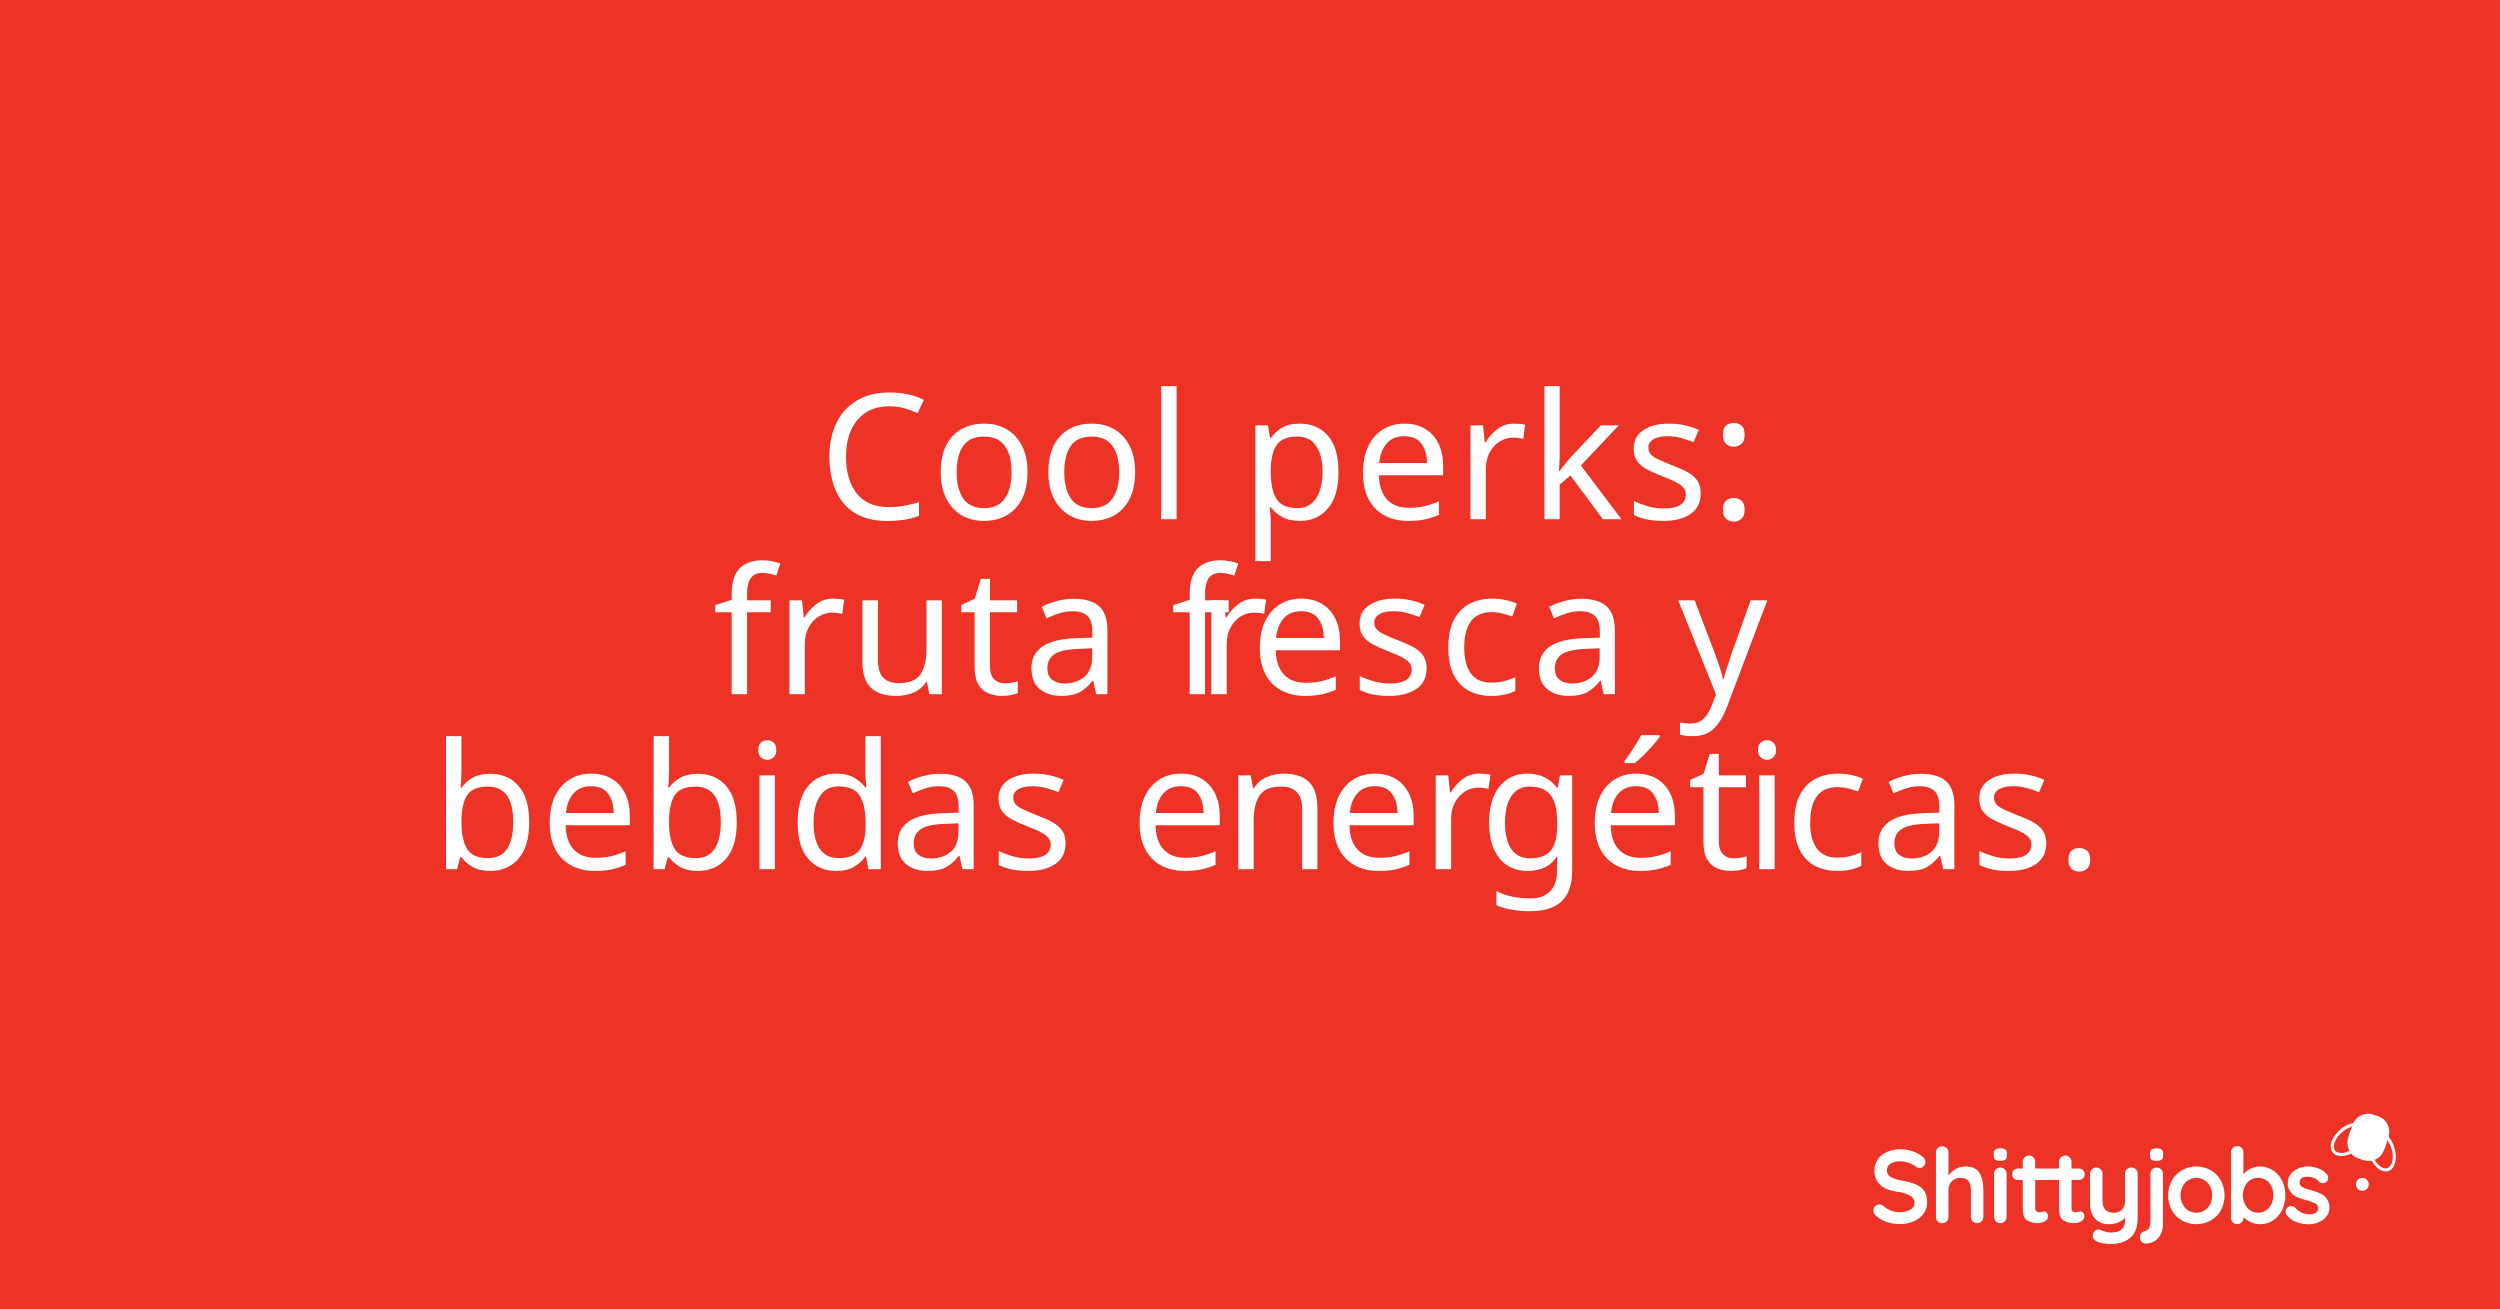
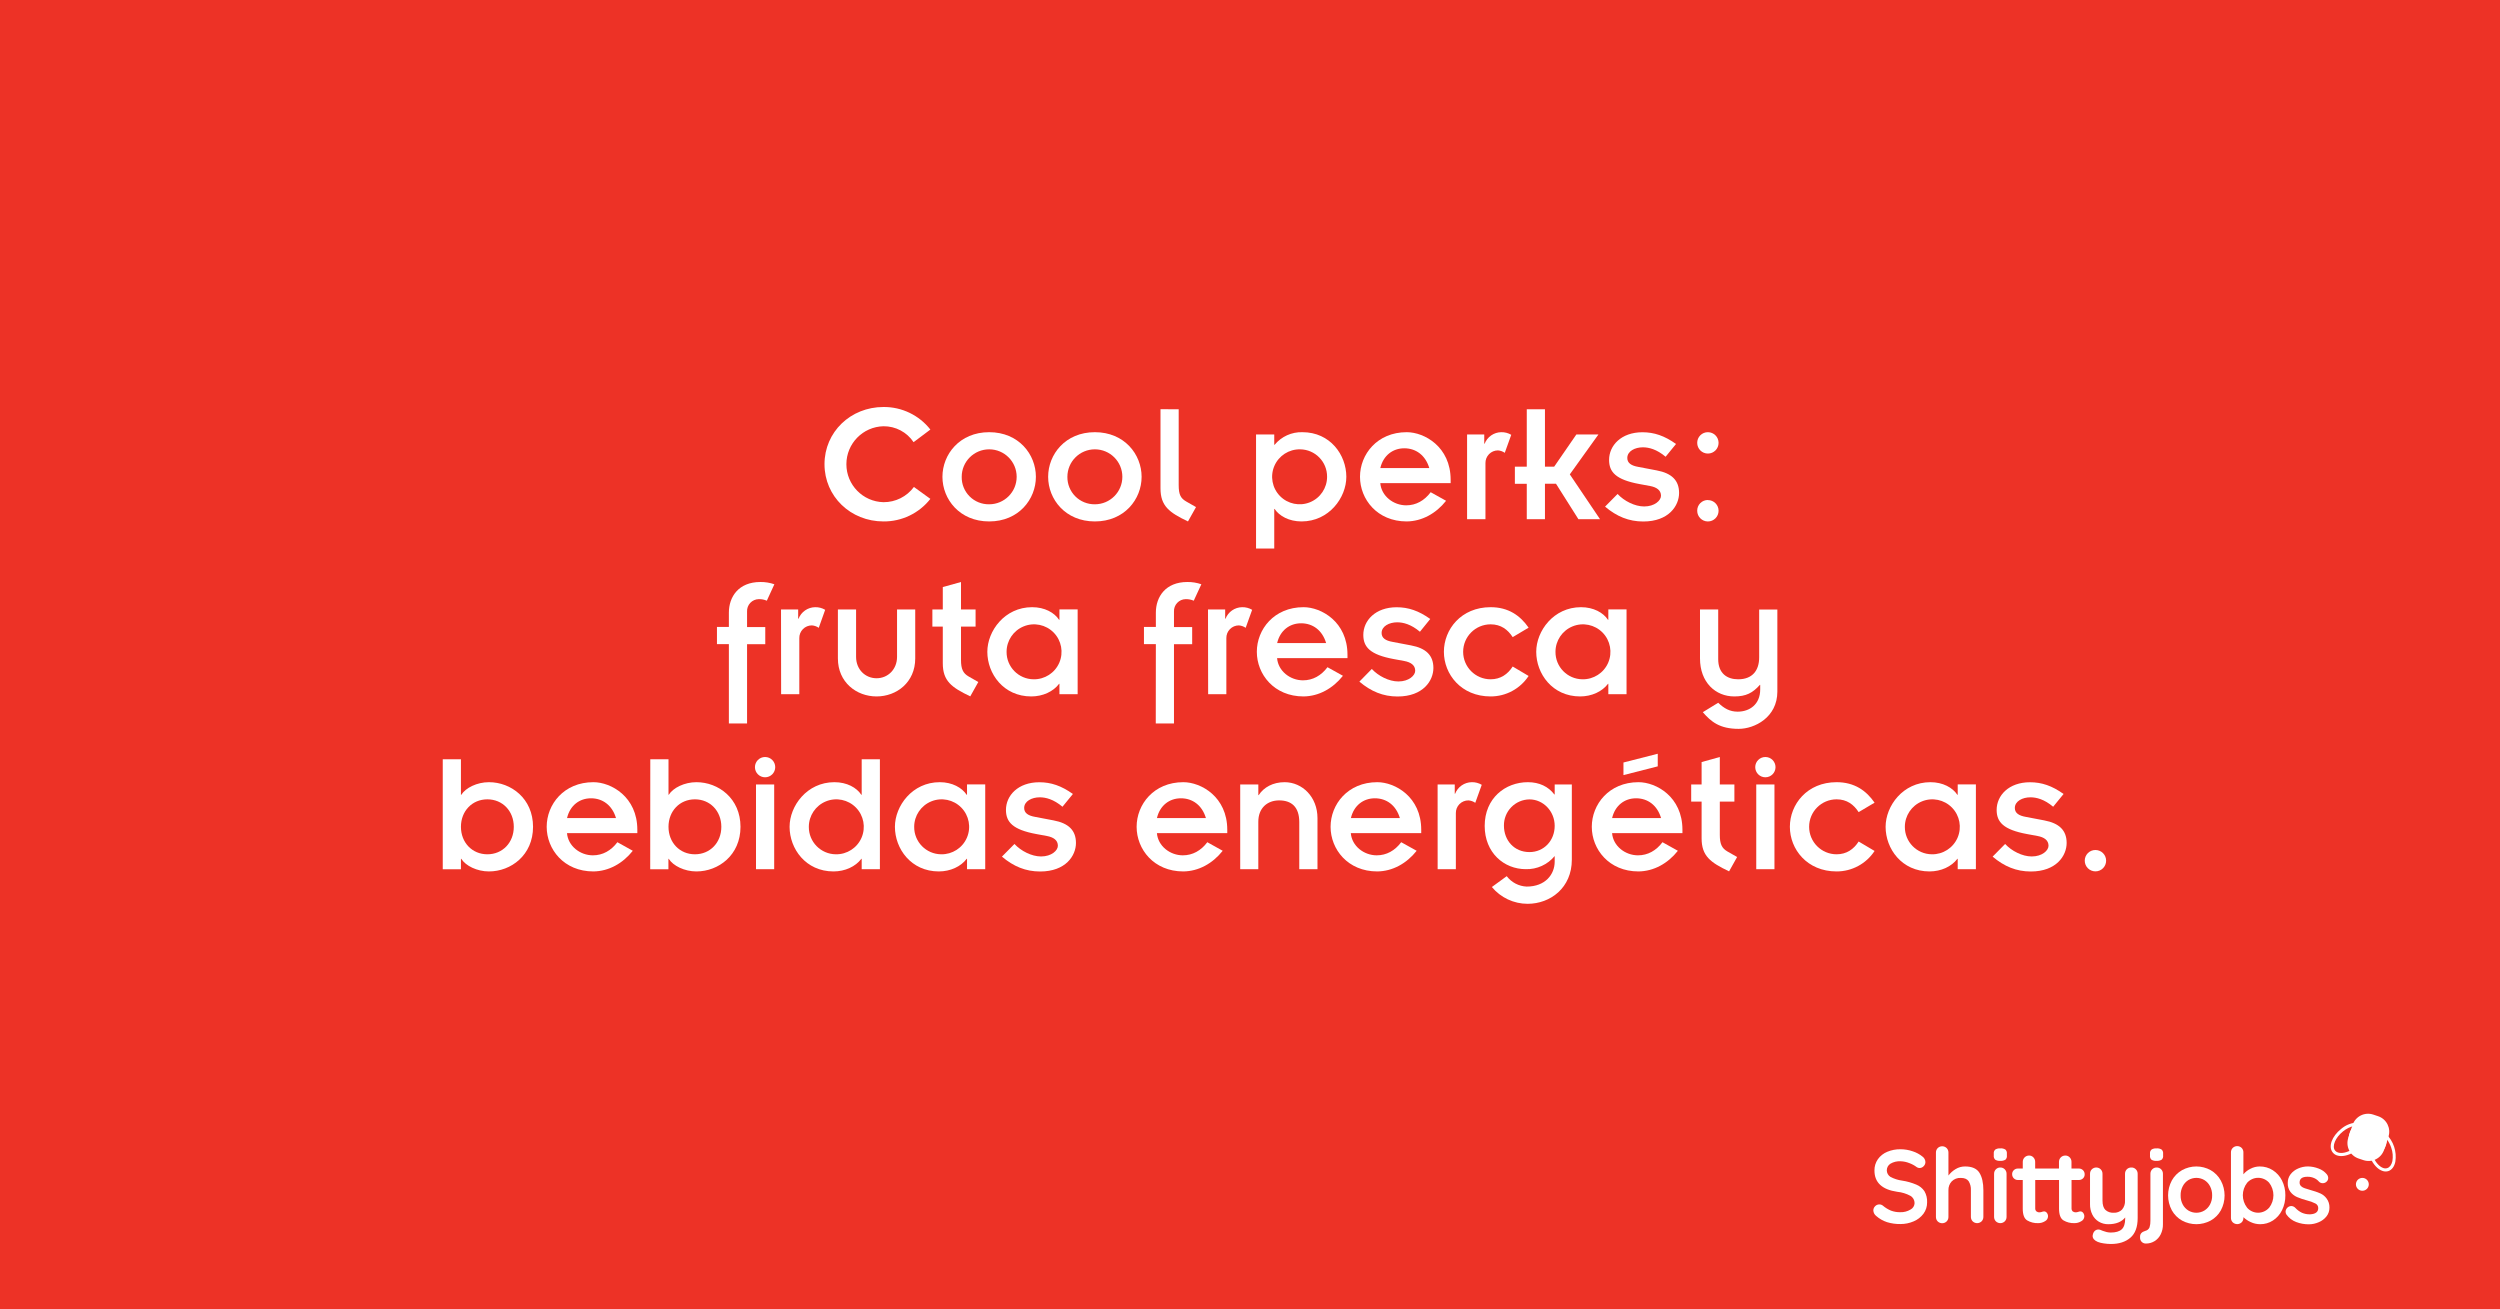
<svg xmlns="http://www.w3.org/2000/svg" id="Layer_1" data-name="Layer 1" viewBox="0 0 1200 628">
  <defs>
-     <style>.cls-1{fill:#ed3226;}.cls-2{font-size:84px;font-family:Insignia;letter-spacing:0.01em;}.cls-2,.cls-9{fill:#fff;}.cls-3{letter-spacing:-0.01em;}.cls-4{letter-spacing:-0.01em;}.cls-5{letter-spacing:-0.03em;}.cls-6{letter-spacing:-0.03em;}.cls-7{letter-spacing:0.03em;}.cls-8{letter-spacing:-0.01em;}</style>
+     <style>.cls-1{fill:#ed3226;}.cls-2{fill:#fff;}</style>
  </defs>
  <rect class="cls-1" x="-15.8" y="-12.83" width="1235.2" height="662.4" />
-   <text class="cls-2" transform="translate(392.99 249.2)">Cool p<tspan class="cls-3" x="256.62" y="0">e</tspan>
-     <tspan x="305.67" y="0">rks:</tspan>
-     <tspan x="-50.94" y="84">fruta f</tspan>
-     <tspan class="cls-4" x="181.31" y="84">r</tspan>
-     <tspan x="207.1" y="84">es</tspan>
-     <tspan class="cls-3" x="297.57" y="84">c</tspan>
-     <tspan x="341.83" y="84">a y </tspan>
-     <tspan x="-186.02" y="168">b</tspan>
-     <tspan class="cls-5" x="-133.77" y="168">e</tspan>
-     <tspan class="cls-3" x="-86.39" y="168">bid</tspan>
-     <tspan x="34.06" y="168">as </tspan>
-     <tspan class="cls-6" x="149.39" y="168">en</tspan>
-     <tspan class="cls-3" x="242.46" y="168">er</tspan>
-     <tspan x="317.14" y="168">g</tspan>
-     <tspan class="cls-3" x="367.87" y="168">é</tspan>
-     <tspan class="cls-7" x="416.93" y="168">t</tspan>
-     <tspan class="cls-8" x="444.31" y="168">i</tspan>
-     <tspan x="463.63" y="168">cas.</tspan>
-   </text>
-   <path class="cls-9" d="M919.84,568.62a28.44,28.44,0,0,0-6.86-1.93,16.75,16.75,0,0,1-5.57-1.79,3.73,3.73,0,0,1,0-6.32,8.61,8.61,0,0,1,4.87-1.17,12.06,12.06,0,0,1,4.17.87A13.69,13.69,0,0,1,920,560.2a2.19,2.19,0,0,0,1.35.45,2.69,2.69,0,0,0,2-.87,2.8,2.8,0,0,0,.85-2,3.35,3.35,0,0,0-1.44-2.65,14.5,14.5,0,0,0-4.62-2.49,18,18,0,0,0-5.92-1,16,16,0,0,0-6.34,1.22,10.35,10.35,0,0,0-4.49,3.55,9.17,9.17,0,0,0-1.65,5.46q0,8.6,10.93,10.19A16.82,16.82,0,0,1,917,574a4,4,0,0,1,2,3.52,3.6,3.6,0,0,1-2,3.09,8.94,8.94,0,0,1-4.82,1.25,12.17,12.17,0,0,1-4.49-.75,14.82,14.82,0,0,1-3.9-2.39,2.63,2.63,0,0,0-1.69-.6,2.75,2.75,0,0,0-2.05.87,2.8,2.8,0,0,0-.85,2,3.51,3.51,0,0,0,1.35,2.65,14.83,14.83,0,0,0,5.24,3,20.85,20.85,0,0,0,6.39.9,15.78,15.78,0,0,0,6.34-1.27,11.42,11.42,0,0,0,4.72-3.64,9,9,0,0,0,1.77-5.52,9.79,9.79,0,0,0-1.3-5.37A8.66,8.66,0,0,0,919.84,568.62Z" />
-   <path class="cls-9" d="M943.28,559.9a8.58,8.58,0,0,0-4.61,1.28,12,12,0,0,0-3.42,3.07v-11a3,3,0,0,0-.85-2.17,3.09,3.09,0,0,0-4.3,0,3,3,0,0,0-.85,2.17v30.86a3,3,0,0,0,.85,2.17,3.09,3.09,0,0,0,4.3,0,3,3,0,0,0,.85-2.17V571.29a5.9,5.9,0,0,1,1.57-4.22,5.68,5.68,0,0,1,4.37-1.67c1.79,0,3,.52,3.76,1.57a7.54,7.54,0,0,1,1.08,4.32v12.78a3,3,0,0,0,.85,2.17,3.08,3.08,0,0,0,4.29,0,3,3,0,0,0,.85-2.17V571.29q0-5.34-1.9-8.36T943.28,559.9Z" />
-   <path class="cls-9" d="M960.16,551.22a4.09,4.09,0,0,0-2.4.55,2.24,2.24,0,0,0-.75,1.94v.95a2.35,2.35,0,0,0,.7,2,3.94,3.94,0,0,0,2.4.55,4.35,4.35,0,0,0,2.47-.53,2.28,2.28,0,0,0,.72-2v-.95a2.31,2.31,0,0,0-.7-1.94A4,4,0,0,0,960.16,551.22Z" />
-   <path class="cls-9" d="M960.16,560.4a2.89,2.89,0,0,0-2.15.88,3,3,0,0,0-.85,2.17v20.62a3,3,0,0,0,.85,2.17,3.08,3.08,0,0,0,4.29,0,3,3,0,0,0,.85-2.17V563.45a3,3,0,0,0-.85-2.17A2.86,2.86,0,0,0,960.16,560.4Z" />
-   <path class="cls-9" d="M997.85,566.4a2.76,2.76,0,0,0,2-.78,2.55,2.55,0,0,0,.79-1.92,2.72,2.72,0,0,0-2.79-2.8h-3.54v-3.19a3,3,0,0,0-.85-2.17,2.8,2.8,0,0,0-2.1-.88,3,3,0,0,0-3.05,3.05v3.19H976.88v-3.19a3,3,0,0,0-.85-2.17,2.77,2.77,0,0,0-2.1-.88,3,3,0,0,0-3,3.05v3.19h-2.3a2.72,2.72,0,0,0-2,.78,2.52,2.52,0,0,0-.8,1.92,2.73,2.73,0,0,0,2.79,2.8h2.3v13.77q0,4.3,2.12,5.62a9.73,9.73,0,0,0,5.22,1.32,6.08,6.08,0,0,0,3.32-.92,2.67,2.67,0,0,0,1.47-2.27,2.63,2.63,0,0,0-.57-1.77,1.68,1.68,0,0,0-1.27-.68,3.1,3.1,0,0,0-1.15.25,4.08,4.08,0,0,1-1.1.2,2.25,2.25,0,0,1-1.5-.47,1.92,1.92,0,0,1-.55-1.53V566.4h11.43v13.77q0,4.3,2.13,5.62a9.67,9.67,0,0,0,5.21,1.32,6.06,6.06,0,0,0,3.32-.92,2.68,2.68,0,0,0,1.48-2.27,2.64,2.64,0,0,0-.58-1.77,1.67,1.67,0,0,0-1.27-.68,3.1,3.1,0,0,0-1.15.25,4,4,0,0,1-1.1.2,2.26,2.26,0,0,1-1.5-.47,2,2,0,0,1-.54-1.53V566.4Z" />
-   <path class="cls-9" d="M1023,560.4a2.9,2.9,0,0,0-2.15.88,3,3,0,0,0-.84,2.17v12.78a6.17,6.17,0,0,1-1.43,4.37,5.24,5.24,0,0,1-4,1.52,5.44,5.44,0,0,1-4-1.37c-.92-.92-1.38-2.42-1.38-4.52V563.45a3,3,0,0,0-.85-2.17,3.05,3.05,0,0,0-4.29,0,3,3,0,0,0-.85,2.17V578a10.84,10.84,0,0,0,1.1,5,8.23,8.23,0,0,0,3.1,3.4,8.56,8.56,0,0,0,4.59,1.22c3.66,0,6.35-1.08,8.09-3.24v.5q0,3.69-1.68,5.21t-5.21,1.53a9,9,0,0,1-2-.23,13.15,13.15,0,0,1-1.84-.57l-1.23-.5a2.94,2.94,0,0,0-.94-.15,2.5,2.5,0,0,0-1.58.57,3.13,3.13,0,0,0-1,1.68,2.53,2.53,0,0,0-.15.79c0,1.23.81,2.2,2.45,2.9a12.68,12.68,0,0,0,2.87.72,21.73,21.73,0,0,0,3.47.28q5.83,0,9.33-3t3.5-9.46V563.45a3,3,0,0,0-.85-2.17A2.89,2.89,0,0,0,1023,560.4Z" />
-   <path class="cls-9" d="M1035.19,560.4a2.86,2.86,0,0,0-2.14.88,3,3,0,0,0-.85,2.17v22.42a10.09,10.09,0,0,1-.43,3.27,2.85,2.85,0,0,1-2,1.67c-1.7.5-2.54,1.41-2.54,2.74v.55a2.72,2.72,0,0,0,2.79,2.8,7.79,7.79,0,0,0,4.17-1.15,8,8,0,0,0,2.94-3.24,10.56,10.56,0,0,0,1.08-4.9V563.45a3,3,0,0,0-.85-2.17A2.89,2.89,0,0,0,1035.19,560.4Z" />
-   <path class="cls-9" d="M1035.14,551.22a4.05,4.05,0,0,0-2.39.55,2.24,2.24,0,0,0-.75,1.94v.95a2.35,2.35,0,0,0,.7,2,3.91,3.91,0,0,0,2.39.55,4.33,4.33,0,0,0,2.47-.53,2.25,2.25,0,0,0,.73-2v-.95a2.34,2.34,0,0,0-.7-1.94A4.06,4.06,0,0,0,1035.14,551.22Z" />
-   <path class="cls-9" d="M1061.13,561.68a14.19,14.19,0,0,0-13.76,0,13,13,0,0,0-4.89,4.94,15.16,15.16,0,0,0,0,14.33,12.84,12.84,0,0,0,4.89,4.92,14.47,14.47,0,0,0,13.76,0A12.69,12.69,0,0,0,1066,581a15.16,15.16,0,0,0,0-14.33A12.81,12.81,0,0,0,1061.13,561.68Zm-.3,16.45a7.65,7.65,0,0,1-2.75,2.94,7.47,7.47,0,0,1-7.64,0,7.63,7.63,0,0,1-2.74-2.94,8.93,8.93,0,0,1-1-4.35,9,9,0,0,1,1-4.36,7.54,7.54,0,0,1,2.74-3,7.54,7.54,0,0,1,7.64,0,7.56,7.56,0,0,1,2.75,3,9.14,9.14,0,0,1,1,4.36A9,9,0,0,1,1060.83,578.13Z" />
-   <path class="cls-9" d="M1095.33,566.59a12.53,12.53,0,0,0-4.42-4.91,11.46,11.46,0,0,0-6.24-1.78,9.57,9.57,0,0,0-4.5,1.13,10.33,10.33,0,0,0-3.34,2.62V553.21A3,3,0,0,0,1076,551a3.08,3.08,0,0,0-4.29,0,3,3,0,0,0-.85,2.17v31.36a2.93,2.93,0,0,0,.85,2.19,3.11,3.11,0,0,0,4.29,0,3,3,0,0,0,.85-2.17v-.3a11.94,11.94,0,0,0,3.52,2.37,10.67,10.67,0,0,0,4.52,1,11.09,11.09,0,0,0,6.11-1.77,12.23,12.23,0,0,0,4.37-4.94,15.66,15.66,0,0,0,1.6-7.17A15.39,15.39,0,0,0,1095.33,566.59Zm-6.17,13.13a7,7,0,0,1-10.53,0,9.73,9.73,0,0,1,0-12,7.07,7.07,0,0,1,10.56,0,9.79,9.79,0,0,1,0,12Z" />
-   <path class="cls-9" d="M1116.77,575.28a7.65,7.65,0,0,0-3-2.44,31.55,31.55,0,0,0-4.49-1.55c-1.3-.37-2.31-.68-3-.93a4.67,4.67,0,0,1-1.77-1,2.34,2.34,0,0,1-.7-1.78q0-2.74,3.79-2.74a7.56,7.56,0,0,1,3.22.65,6.31,6.31,0,0,1,2.32,1.74,2.43,2.43,0,0,0,1.8.7,2.51,2.51,0,0,0,1.6-.55,2.32,2.32,0,0,0,1-1.89,2.79,2.79,0,0,0-.65-1.8,9,9,0,0,0-4-2.8,14.5,14.5,0,0,0-5.09-1,11.64,11.64,0,0,0-4.72,1,9,9,0,0,0-3.59,2.74,6.61,6.61,0,0,0-1.37,4.17,6.72,6.72,0,0,0,1.32,4.37,8.34,8.34,0,0,0,3.14,2.42,34.57,34.57,0,0,0,4.72,1.6,18.51,18.51,0,0,1,4.12,1.5,2.39,2.39,0,0,1,1.33,2.19q0,2.8-3.9,3a9.29,9.29,0,0,1-3.92-.75,10.45,10.45,0,0,1-3.12-2.3,2.81,2.81,0,0,0-2-.94,2.85,2.85,0,0,0-2.74,2.64,2.43,2.43,0,0,0,.45,1.5,10.17,10.17,0,0,0,4.64,3.54,16.74,16.74,0,0,0,6.14,1.1,11.89,11.89,0,0,0,4.67-1,9.16,9.16,0,0,0,3.72-2.77,6.67,6.67,0,0,0,1.45-4.27A7,7,0,0,0,1116.77,575.28Z" />
-   <circle class="cls-9" cx="1133.93" cy="568.48" r="3.09" />
-   <path class="cls-9" d="M1149.76,557.66a15.21,15.21,0,0,0-4.46-13.38,9.14,9.14,0,0,0-13.27-5.49,12.77,12.77,0,0,0-8.31,3.11c-4.48,3.57-6.26,8.53-4,11.3a4.34,4.34,0,0,0,2.06,1.41c2.23.75,5.27.11,8.12-1.62a9.16,9.16,0,0,0,3.76,2.41h0a10.07,10.07,0,0,0,1.87.48,10.22,10.22,0,0,0,2.28,0c1.35,3.06,3.53,5.42,5.78,6.17a4.42,4.42,0,0,0,2.87.06C1148.08,561.53,1149.27,560,1149.76,557.66Zm-27.55-4.47a2.81,2.81,0,0,1-1.37-.92c-1.63-2,.12-6.26,3.81-9.2a13.35,13.35,0,0,1,5.22-2.61,9,9,0,0,0-1,11.35C1126.5,553.23,1124,553.78,1122.21,553.19Zm23.73,7.48a3,3,0,0,1-1.92,0c-1.81-.61-3.58-2.53-4.77-5.08a8.76,8.76,0,0,0,3-1.55,9.11,9.11,0,0,0,3.4-6.14,8.37,8.37,0,0,0,.05-1,14,14,0,0,1,2.09,4,12.64,12.64,0,0,1,.55,6.46C1147.93,559.11,1147.09,560.29,1145.94,560.67Z" />
-   <rect class="cls-9" x="1127.79" y="534.77" width="18.11" height="22.23" rx="7.83" transform="translate(231 -331.52) rotate(18.44)" />
+   <path class="cls-2" d="M446.58,239.46a28.27,28.27,0,0,1-22.51,10.83c-15.79,0-28.31-12-28.31-27.47s12.52-27.46,28.31-27.46a28.27,28.27,0,0,1,22.51,10.83l-8.06,6.05a17.17,17.17,0,0,0-14.45-7.64,18.23,18.23,0,0,0,0,36.45,18,18,0,0,0,14.61-7.31Z" />
+   <path class="cls-2" d="M474.8,207.45c14.2,0,22.43,10.67,22.43,21.42S489,250.29,474.8,250.29s-22.43-10.67-22.43-21.42S460.61,207.45,474.8,207.45Zm0,34.61a13.19,13.19,0,1,0-13.18-13.19A12.95,12.95,0,0,0,474.8,242.06Z" />
+   <path class="cls-2" d="M525.54,207.45c14.19,0,22.43,10.67,22.43,21.42s-8.24,21.42-22.43,21.42-22.43-10.67-22.43-21.42S511.34,207.45,525.54,207.45Zm0,34.61a13.19,13.19,0,1,0-13.19-13.19A13,13,0,0,0,525.54,242.06Z" />
+   <path class="cls-2" d="M565.77,196.45v36.37c0,4.7,1,6.38,3.62,7.9l4.7,2.68-3.86,6.89c-9-4.28-13.19-7.39-13.19-15.87v-38Z" />
+   <path class="cls-2" d="M611.64,213.5h.17a16.67,16.67,0,0,1,13.35-6.05c13.36,0,21.08,10.92,21.08,21.42,0,10-8.31,21.42-21.5,21.42-6,0-10.67-2.6-12.93-6h-.17v19H602.9V208.54h8.74Zm12.43,2.18A13.19,13.19,0,1,0,637,228.87,13.07,13.07,0,0,0,624.07,215.68Z" />
+   <path class="cls-2" d="M694.12,240.38c-4.87,6.13-11.59,9.83-18.89,9.91-14.2,0-22.43-10.67-22.43-21.42s8.23-21.42,22.43-21.42c8.48,0,21.08,7,21.08,22.85v1.6H662.54c.51,6.21,6.3,10.66,12.43,10.66,4.71,0,8.74-2.26,11.76-6.3Zm-8.06-15.71c-1.85-6.21-6.47-9.49-12-9.49s-10.08,3.44-11.51,9.49Z" />
+   <path class="cls-2" d="M704.2,208.54h8.24V213h.17a8.69,8.69,0,0,1,8-5.55,9,9,0,0,1,4.79,1.26l-3.11,8.65a6.48,6.48,0,0,0-3.27-1.17,6,6,0,0,0-6,6.13V249.2H704.2Z" />
+   <path class="cls-2" d="M732.85,232.23h-5.71V224h5.71V196.45h8.73V224H746l10.66-15.46h10.59L753.51,227.7,768,249.2H757.63l-10.75-17h-5.3v17h-8.73Z" />
+   <path class="cls-2" d="M776.44,237.1c3.11,3.36,8.24,6,12.77,6,5,0,8.07-2.86,8.07-5.13,0-2.68-2.1-4.11-5.3-4.7l-5-.92c-11.43-2.1-14.62-5.8-14.62-11.6,0-6.88,5.8-13.27,16-13.27,5.63,0,10.59,1.68,16.13,5.63l-5,6.13c-4.28-3.61-8.06-4.53-10.92-4.53-3.78,0-7.47,1.84-7.47,5.12,0,2.44,1.93,3.7,5.29,4.28l8.82,1.68c7.22,1.35,10.75,4.79,10.75,10.84s-4.87,13.69-17.22,13.69c-6.89,0-12.77-2.43-18.31-7.14Z" />
+   <path class="cls-2" d="M819.79,207.45a5.13,5.13,0,1,1-5.13,5.13A5.09,5.09,0,0,1,819.79,207.45Zm0,32.59a5.13,5.13,0,1,1-5.13,5.13A5.09,5.09,0,0,1,819.79,240Z" />
+   <path class="cls-2" d="M349.86,309.18h-5.72v-8.24h5.72v-6.88c0-7.56,4.62-14.7,15.12-14.7a19.69,19.69,0,0,1,6.72,1.09l-3.62,7.89a9.07,9.07,0,0,0-3.86-.75,5.7,5.7,0,0,0-5.63,6v7.39h8.74v8.24h-8.74v38.05h-8.73Z" />
+   <path class="cls-2" d="M374.89,292.54h8.23V297h.17a8.7,8.7,0,0,1,8-5.55,9,9,0,0,1,4.79,1.26L393,301.36a6.51,6.51,0,0,0-3.28-1.17,6,6,0,0,0-6.05,6.13V333.2h-8.73Z" />
+   <path class="cls-2" d="M402.19,292.54h8.73v22.77c0,6,4.37,10.25,9.83,10.25s9.83-4.29,9.83-10.25V292.54h8.73v23.52c0,11.43-8.9,18.23-18.56,18.23s-18.56-6.8-18.56-18.23Z" />
+   <path class="cls-2" d="M447.54,292.54h5V281.79l8.74-2.43v13.18h7v8.24h-7v16c0,4.37,1,6.38,3.61,7.9l4.7,2.68-3.86,6.89c-9-4.28-13.19-7.39-13.19-15.87V300.78h-5Z" />
+   <path class="cls-2" d="M508.53,328.24h-.17c-2.77,3.7-7.81,6.05-13.36,6.05-13.35,0-21.08-10.92-21.08-21.42,0-10,8.32-21.42,21.5-21.42,6.05,0,10.67,2.61,12.94,6.05h.17v-5h8.74V333.2h-8.74Zm-12.43-2.18a13.19,13.19,0,1,0-12.94-13.19A13.07,13.07,0,0,0,496.1,326.06Z" />
+   <path class="cls-2" d="M554.81,309.18H549.1v-8.24h5.71v-6.88c0-7.56,4.62-14.7,15.12-14.7a19.69,19.69,0,0,1,6.72,1.09L573,288.34a9.13,9.13,0,0,0-3.86-.75,5.7,5.7,0,0,0-5.63,6v7.39h8.73v8.24h-8.73v38.05h-8.74Z" />
+   <path class="cls-2" d="M579.84,292.54h8.24V297h.16a8.7,8.7,0,0,1,8-5.55,9,9,0,0,1,4.79,1.26l-3.11,8.65a6.48,6.48,0,0,0-3.27-1.17,6,6,0,0,0-6,6.13V333.2h-8.74Z" />
+   <path class="cls-2" d="M644.61,324.38c-4.88,6.13-11.6,9.83-18.9,9.91-14.2,0-22.43-10.67-22.43-21.42s8.23-21.42,22.43-21.42c8.48,0,21.08,7,21.08,22.85v1.6H613c.51,6.21,6.3,10.66,12.43,10.66,4.71,0,8.74-2.26,11.76-6.3Zm-8.07-15.71c-1.85-6.21-6.46-9.49-12-9.49s-10.08,3.44-11.51,9.49Z" />
+   <path class="cls-2" d="M658.47,321.1c3.1,3.36,8.23,6,12.76,6,5,0,8.07-2.86,8.07-5.13,0-2.68-2.1-4.11-5.29-4.7l-5-.92c-11.42-2.1-14.62-5.8-14.62-11.6,0-6.88,5.8-13.27,16-13.27,5.63,0,10.59,1.68,16.13,5.63l-4.95,6.13c-4.29-3.61-8.07-4.53-10.92-4.53-3.78,0-7.48,1.84-7.48,5.12,0,2.44,1.93,3.7,5.29,4.28l8.82,1.68c7.23,1.35,10.75,4.79,10.75,10.84s-4.87,13.69-17.22,13.69c-6.88,0-12.76-2.43-18.31-7.14Z" />
+   <path class="cls-2" d="M726.09,305.82c-2.36-3.62-5.63-6.14-10.59-6.14a13.19,13.19,0,0,0,0,26.38c4.79,0,8.23-2.44,10.59-6.13l7.64,4.53a21.75,21.75,0,0,1-18.23,9.83c-14.19,0-22.43-10.67-22.43-21.42s8.24-21.42,22.43-21.42c8.65,0,14.28,4.12,18.23,9.83Z" />
+   <path class="cls-2" d="M772,328.24h-.17c-2.77,3.7-7.81,6.05-13.36,6.05-13.35,0-21.08-10.92-21.08-21.42,0-10,8.32-21.42,21.5-21.42,6,0,10.67,2.61,12.94,6.05H772v-5h8.74V333.2H772Zm-12.43-2.18a13.19,13.19,0,1,0-12.94-13.19A13.07,13.07,0,0,0,759.52,326.06Z" />
+   <path class="cls-2" d="M816,292.54h8.74V316.4c0,6.8,4.2,9.66,9.58,9.66,6.8,0,10.08-4.2,10.08-10.5v-23h8.73v39.4c0,12.43-11,17.89-18.56,17.89-9.16,0-13.27-3.44-17.22-8l7.39-4.53c2.77,2.68,5.54,4.28,9.32,4.28,5.8,0,10.84-3.53,10.84-10.67v-2.18h-.17c-3.44,3.86-6.63,5.54-12.26,5.54-9.07,0-16.47-6.8-16.47-18.23Z" />
+   <path class="cls-2" d="M212.52,364.45h8.73V381.5h.17c2.1-3.36,7.56-6.05,13.27-6.05,10.59,0,21.17,7.81,21.17,21.42s-10.58,21.42-21.17,21.42c-5.71,0-11.17-2.69-13.27-6.05h-.17v5h-8.73Zm21.42,19.23c-7.31,0-12.69,5.63-12.69,13.19s5.38,13.19,12.69,13.19,12.68-5.63,12.68-13.19S241.24,383.68,233.94,383.68Z" />
+   <path class="cls-2" d="M303.74,408.38c-4.87,6.13-11.59,9.83-18.9,9.91-14.2,0-22.43-10.67-22.43-21.42s8.23-21.42,22.43-21.42c8.48,0,21.08,7,21.08,22.85v1.6H272.16c.5,6.21,6.3,10.66,12.43,10.66,4.7,0,8.73-2.26,11.76-6.3Zm-8.06-15.71c-1.85-6.21-6.47-9.49-12-9.49s-10.08,3.44-11.5,9.49Z" />
+   <path class="cls-2" d="M312.14,364.45h8.74V381.5H321c2.1-3.36,7.56-6.05,13.28-6.05,10.58,0,21.16,7.81,21.16,21.42s-10.58,21.42-21.16,21.42c-5.72,0-11.18-2.69-13.28-6.05h-.16v5h-8.74Zm21.42,19.23c-7.31,0-12.68,5.63-12.68,13.19s5.37,13.19,12.68,13.19,12.68-5.63,12.68-13.19S340.87,383.68,333.56,383.68Z" />
+   <path class="cls-2" d="M367.24,363.36a4.87,4.87,0,1,1-4.87,4.87A4.88,4.88,0,0,1,367.24,363.36Zm-4.36,13.18h8.73V417.2h-8.73Z" />
+   <path class="cls-2" d="M413.61,412.24h-.17c-2.77,3.7-7.81,6.05-13.35,6.05-13.36,0-21.09-10.92-21.09-21.42,0-10,8.32-21.42,21.51-21.42,6.05,0,10.66,2.61,12.93,6.05h.17V364.45h8.74V417.2h-8.74Zm-12.43-2.18a13.19,13.19,0,1,0-12.94-13.19A13.07,13.07,0,0,0,401.18,410.06Z" />
+   <path class="cls-2" d="M464.18,412.24H464c-2.77,3.7-7.81,6.05-13.35,6.05-13.36,0-21.09-10.92-21.09-21.42,0-10,8.32-21.42,21.51-21.42,6,0,10.66,2.61,12.93,6.05h.17v-5h8.74V417.2h-8.74Zm-12.43-2.18a13.19,13.19,0,1,0-12.94-13.19A13.07,13.07,0,0,0,451.75,410.06Z" />
+   <path class="cls-2" d="M486.94,405.1c3.11,3.36,8.24,6,12.77,6,5,0,8.07-2.86,8.07-5.13,0-2.68-2.1-4.11-5.3-4.7l-5-.92c-11.43-2.1-14.62-5.8-14.62-11.6,0-6.88,5.8-13.27,16-13.27,5.63,0,10.59,1.68,16.13,5.63l-5,6.13c-4.28-3.61-8.06-4.53-10.92-4.53-3.78,0-7.47,1.84-7.47,5.12,0,2.44,1.93,3.7,5.29,4.28l8.82,1.68c7.22,1.35,10.75,4.79,10.75,10.84s-4.87,13.69-17.22,13.69c-6.89,0-12.77-2.43-18.31-7.14Z" />
+   <path class="cls-2" d="M586.9,408.38c-4.87,6.13-11.59,9.83-18.9,9.91-14.19,0-22.42-10.67-22.42-21.42s8.23-21.42,22.42-21.42c8.49,0,21.09,7,21.09,22.85v1.6H555.32c.5,6.21,6.3,10.66,12.43,10.66,4.7,0,8.74-2.26,11.76-6.3Zm-8.06-15.71c-1.85-6.21-6.47-9.49-12-9.49s-10.08,3.44-11.51,9.49Z" />
+   <path class="cls-2" d="M595.3,376.54H604v5.13h.17c2.43-3.78,6.88-6.22,12.43-6.22,8.57,0,15.79,7.14,15.79,17.22V417.2h-8.74V394.6c0-7.39-3.86-10.41-9.66-10.41-5.62,0-10,3.61-10,10.25V417.2H595.3Z" />
+   <path class="cls-2" d="M680,408.38c-4.87,6.13-11.59,9.83-18.9,9.91-14.19,0-22.42-10.67-22.42-21.42s8.23-21.42,22.42-21.42c8.49,0,21.09,7,21.09,22.85v1.6H648.39c.5,6.21,6.3,10.66,12.43,10.66,4.71,0,8.74-2.26,11.76-6.3Zm-8.06-15.71c-1.85-6.21-6.47-9.49-12-9.49s-10.08,3.44-11.51,9.49Z" />
+   <path class="cls-2" d="M690.05,376.54h8.23V381h.17a8.7,8.7,0,0,1,8-5.55,9,9,0,0,1,4.79,1.26l-3.11,8.65a6.48,6.48,0,0,0-3.27-1.17,6,6,0,0,0-6.05,6.13V417.2h-8.74Z" />
+   <path class="cls-2" d="M754.48,412.66c0,13.44-10.25,21.17-21.25,21.17a22.34,22.34,0,0,1-17.14-8.06l7.14-5.21a12.69,12.69,0,0,0,9.58,5c8.9,0,13.44-5.8,13.44-12V410.9a17.36,17.36,0,0,1-13.86,6.3c-10.5,0-19.74-7.9-19.74-20.75,0-13.35,9.91-21,20.74-21,5.46,0,9.83,2.1,12.69,5.88h.17v-4.79h8.23ZM734.15,409c7.06,0,12.1-5.63,12.1-12.6s-5.46-12.69-12.1-12.69a12.41,12.41,0,0,0-12.26,12.6C721.89,403.34,726.76,409,734.15,409Z" />
+   <path class="cls-2" d="M805.38,408.38c-4.87,6.13-11.59,9.83-18.9,9.91-14.19,0-22.42-10.67-22.42-21.42s8.23-21.42,22.42-21.42c8.49,0,21.09,7,21.09,22.85v1.6H773.8c.5,6.21,6.3,10.66,12.43,10.66,4.71,0,8.74-2.26,11.76-6.3Zm-8.06-15.71c-1.85-6.21-6.47-9.49-12-9.49s-10.08,3.44-11.51,9.49ZM779.26,366l16.46-4.2v6.05l-16.46,4.2Z" />
+   <path class="cls-2" d="M811.77,376.54h5V365.79l8.74-2.43v13.18h7v8.24h-7v16c0,4.37,1,6.38,3.61,7.9l4.7,2.68-3.86,6.89c-9-4.28-13.19-7.39-13.19-15.87V384.78h-5Z" />
+   <path class="cls-2" d="M847.38,363.36a4.87,4.87,0,1,1-4.87,4.87A4.87,4.87,0,0,1,847.38,363.36ZM843,376.54h8.74V417.2H843Z" />
+   <path class="cls-2" d="M892.15,389.82c-2.35-3.62-5.62-6.14-10.58-6.14a13.19,13.19,0,0,0,0,26.38c4.79,0,8.23-2.44,10.58-6.13l7.65,4.53a21.76,21.76,0,0,1-18.23,9.83c-14.2,0-22.43-10.67-22.43-21.42s8.23-21.42,22.43-21.42c8.65,0,14.28,4.12,18.23,9.83Z" />
+   <path class="cls-2" d="M939.7,412.24h-.17c-2.77,3.7-7.81,6.05-13.36,6.05-13.35,0-21.08-10.92-21.08-21.42,0-10,8.31-21.42,21.5-21.42,6,0,10.67,2.61,12.94,6.05h.17v-5h8.73V417.2H939.7Zm-12.44-2.18a13.19,13.19,0,1,0-12.93-13.19A13.07,13.07,0,0,0,927.26,410.06Z" />
+   <path class="cls-2" d="M962.46,405.1c3.11,3.36,8.23,6,12.77,6,5,0,8.06-2.86,8.06-5.13,0-2.68-2.1-4.11-5.29-4.7l-5-.92c-11.42-2.1-14.61-5.8-14.61-11.6,0-6.88,5.79-13.27,16-13.27,5.63,0,10.58,1.68,16.13,5.63l-5,6.13c-4.28-3.61-8.06-4.53-10.92-4.53-3.78,0-7.48,1.84-7.48,5.12,0,2.44,1.94,3.7,5.3,4.28l8.82,1.68c7.22,1.35,10.75,4.79,10.75,10.84s-4.87,13.69-17.22,13.69c-6.89,0-12.77-2.43-18.31-7.14Z" />
+   <path class="cls-2" d="M1005.8,408a5.13,5.13,0,1,1-5.12,5.13A5.1,5.1,0,0,1,1005.8,408Z" />
+   <path class="cls-2" d="M919.84,568.62a28.44,28.44,0,0,0-6.86-1.93,16.75,16.75,0,0,1-5.57-1.79,3.73,3.73,0,0,1,0-6.32,8.61,8.61,0,0,1,4.87-1.17,12.06,12.06,0,0,1,4.17.87A13.69,13.69,0,0,1,920,560.2a2.19,2.19,0,0,0,1.35.45,2.69,2.69,0,0,0,2-.87,2.8,2.8,0,0,0,.85-2,3.35,3.35,0,0,0-1.44-2.65,14.5,14.5,0,0,0-4.62-2.49,18,18,0,0,0-5.92-1,16,16,0,0,0-6.34,1.22,10.35,10.35,0,0,0-4.49,3.55,9.17,9.17,0,0,0-1.65,5.46q0,8.6,10.93,10.19A16.82,16.82,0,0,1,917,574a4,4,0,0,1,2,3.52,3.6,3.6,0,0,1-2,3.09,8.94,8.94,0,0,1-4.82,1.25,12.17,12.17,0,0,1-4.49-.75,14.82,14.82,0,0,1-3.9-2.39,2.63,2.63,0,0,0-1.69-.6,2.75,2.75,0,0,0-2.05.87,2.8,2.8,0,0,0-.85,2,3.51,3.51,0,0,0,1.35,2.65,14.83,14.83,0,0,0,5.24,3,20.85,20.85,0,0,0,6.39.9,15.78,15.78,0,0,0,6.34-1.27,11.42,11.42,0,0,0,4.72-3.64,9,9,0,0,0,1.77-5.52,9.79,9.79,0,0,0-1.3-5.37A8.66,8.66,0,0,0,919.84,568.62Z" />
+   <path class="cls-2" d="M943.28,559.9a8.58,8.58,0,0,0-4.61,1.28,12,12,0,0,0-3.42,3.07v-11a3,3,0,0,0-.85-2.17,3.09,3.09,0,0,0-4.3,0,3,3,0,0,0-.85,2.17v30.86a3,3,0,0,0,.85,2.17,3.09,3.09,0,0,0,4.3,0,3,3,0,0,0,.85-2.17V571.29a5.9,5.9,0,0,1,1.57-4.22,5.68,5.68,0,0,1,4.37-1.67c1.79,0,3,.52,3.76,1.57a7.54,7.54,0,0,1,1.08,4.32v12.78a3,3,0,0,0,.85,2.17,3.08,3.08,0,0,0,4.29,0,3,3,0,0,0,.85-2.17V571.29q0-5.34-1.9-8.36T943.28,559.9Z" />
+   <path class="cls-2" d="M960.16,551.22a4.09,4.09,0,0,0-2.4.55,2.24,2.24,0,0,0-.75,1.94v.95a2.35,2.35,0,0,0,.7,2,3.94,3.94,0,0,0,2.4.55,4.35,4.35,0,0,0,2.47-.53,2.28,2.28,0,0,0,.72-2v-.95a2.31,2.31,0,0,0-.7-1.94A4,4,0,0,0,960.16,551.22Z" />
+   <path class="cls-2" d="M960.16,560.4a2.89,2.89,0,0,0-2.15.88,3,3,0,0,0-.85,2.17v20.62a3,3,0,0,0,.85,2.17,3.08,3.08,0,0,0,4.29,0,3,3,0,0,0,.85-2.17V563.45a3,3,0,0,0-.85-2.17A2.86,2.86,0,0,0,960.16,560.4Z" />
+   <path class="cls-2" d="M997.85,566.4a2.76,2.76,0,0,0,2-.78,2.55,2.55,0,0,0,.79-1.92,2.72,2.72,0,0,0-2.79-2.8h-3.54v-3.19a3,3,0,0,0-.85-2.17,2.8,2.8,0,0,0-2.1-.88,3,3,0,0,0-3.05,3.05v3.19H976.88v-3.19a3,3,0,0,0-.85-2.17,2.77,2.77,0,0,0-2.1-.88,3,3,0,0,0-3,3.05v3.19h-2.3a2.72,2.72,0,0,0-2,.78,2.52,2.52,0,0,0-.8,1.92,2.73,2.73,0,0,0,2.79,2.8h2.3v13.77q0,4.3,2.12,5.62a9.73,9.73,0,0,0,5.22,1.32,6.08,6.08,0,0,0,3.32-.92,2.67,2.67,0,0,0,1.47-2.27,2.63,2.63,0,0,0-.57-1.77,1.68,1.68,0,0,0-1.27-.68,3.1,3.1,0,0,0-1.15.25,4.08,4.08,0,0,1-1.1.2,2.25,2.25,0,0,1-1.5-.47,1.92,1.92,0,0,1-.55-1.53V566.4h11.43v13.77q0,4.3,2.13,5.62a9.67,9.67,0,0,0,5.21,1.32,6.06,6.06,0,0,0,3.32-.92,2.68,2.68,0,0,0,1.48-2.27,2.64,2.64,0,0,0-.58-1.77,1.67,1.67,0,0,0-1.27-.68,3.1,3.1,0,0,0-1.15.25,4,4,0,0,1-1.1.2,2.26,2.26,0,0,1-1.5-.47,2,2,0,0,1-.54-1.53V566.4Z" />
+   <path class="cls-2" d="M1023,560.4a2.9,2.9,0,0,0-2.15.88,3,3,0,0,0-.84,2.17v12.78a6.17,6.17,0,0,1-1.43,4.37,5.24,5.24,0,0,1-4,1.52,5.44,5.44,0,0,1-4-1.37c-.92-.92-1.38-2.42-1.38-4.52V563.45a3,3,0,0,0-.85-2.17,3.05,3.05,0,0,0-4.29,0,3,3,0,0,0-.85,2.17V578a10.84,10.84,0,0,0,1.1,5,8.23,8.23,0,0,0,3.1,3.4,8.56,8.56,0,0,0,4.59,1.22c3.66,0,6.35-1.08,8.09-3.24v.5q0,3.69-1.68,5.21t-5.21,1.53a9,9,0,0,1-2-.23,13.15,13.15,0,0,1-1.84-.57l-1.23-.5a2.94,2.94,0,0,0-.94-.15,2.5,2.5,0,0,0-1.58.57,3.13,3.13,0,0,0-1,1.68,2.53,2.53,0,0,0-.15.79c0,1.23.81,2.2,2.45,2.9a12.68,12.68,0,0,0,2.87.72,21.73,21.73,0,0,0,3.47.28q5.83,0,9.33-3t3.5-9.46V563.45a3,3,0,0,0-.85-2.17A2.89,2.89,0,0,0,1023,560.4Z" />
+   <path class="cls-2" d="M1035.19,560.4a2.86,2.86,0,0,0-2.14.88,3,3,0,0,0-.85,2.17v22.42a10.09,10.09,0,0,1-.43,3.27,2.85,2.85,0,0,1-2,1.67c-1.7.5-2.54,1.41-2.54,2.74v.55a2.72,2.72,0,0,0,2.79,2.8,7.79,7.79,0,0,0,4.17-1.15,8,8,0,0,0,2.94-3.24,10.56,10.56,0,0,0,1.08-4.9V563.45a3,3,0,0,0-.85-2.17A2.89,2.89,0,0,0,1035.19,560.4Z" />
+   <path class="cls-2" d="M1035.14,551.22a4.05,4.05,0,0,0-2.39.55,2.24,2.24,0,0,0-.75,1.94v.95a2.35,2.35,0,0,0,.7,2,3.91,3.91,0,0,0,2.39.55,4.33,4.33,0,0,0,2.47-.53,2.25,2.25,0,0,0,.73-2v-.95a2.34,2.34,0,0,0-.7-1.94A4.06,4.06,0,0,0,1035.14,551.22Z" />
+   <path class="cls-2" d="M1061.13,561.68a14.19,14.19,0,0,0-13.76,0,13,13,0,0,0-4.89,4.94,15.16,15.16,0,0,0,0,14.33,12.84,12.84,0,0,0,4.89,4.92,14.47,14.47,0,0,0,13.76,0A12.69,12.69,0,0,0,1066,581a15.16,15.16,0,0,0,0-14.33A12.81,12.81,0,0,0,1061.13,561.68Zm-.3,16.45a7.65,7.65,0,0,1-2.75,2.94,7.47,7.47,0,0,1-7.64,0,7.63,7.63,0,0,1-2.74-2.94,8.93,8.93,0,0,1-1-4.35,9,9,0,0,1,1-4.36,7.54,7.54,0,0,1,2.74-3,7.54,7.54,0,0,1,7.64,0,7.56,7.56,0,0,1,2.75,3,9.14,9.14,0,0,1,1,4.36A9,9,0,0,1,1060.83,578.13Z" />
+   <path class="cls-2" d="M1095.33,566.59a12.53,12.53,0,0,0-4.42-4.91,11.46,11.46,0,0,0-6.24-1.78,9.57,9.57,0,0,0-4.5,1.13,10.33,10.33,0,0,0-3.34,2.62V553.21A3,3,0,0,0,1076,551a3.08,3.08,0,0,0-4.29,0,3,3,0,0,0-.85,2.17v31.36a2.93,2.93,0,0,0,.85,2.19,3.11,3.11,0,0,0,4.29,0,3,3,0,0,0,.85-2.17v-.3a11.94,11.94,0,0,0,3.52,2.37,10.67,10.67,0,0,0,4.52,1,11.09,11.09,0,0,0,6.11-1.77,12.23,12.23,0,0,0,4.37-4.94,15.66,15.66,0,0,0,1.6-7.17A15.39,15.39,0,0,0,1095.33,566.59Zm-6.17,13.13a7,7,0,0,1-10.53,0,9.73,9.73,0,0,1,0-12,7.07,7.07,0,0,1,10.56,0,9.79,9.79,0,0,1,0,12Z" />
+   <path class="cls-2" d="M1116.77,575.28a7.65,7.65,0,0,0-3-2.44,31.55,31.55,0,0,0-4.49-1.55c-1.3-.37-2.31-.68-3-.93a4.67,4.67,0,0,1-1.77-1,2.34,2.34,0,0,1-.7-1.78q0-2.74,3.79-2.74a7.56,7.56,0,0,1,3.22.65,6.31,6.31,0,0,1,2.32,1.74,2.43,2.43,0,0,0,1.8.7,2.51,2.51,0,0,0,1.6-.55,2.32,2.32,0,0,0,1-1.89,2.79,2.79,0,0,0-.65-1.8,9,9,0,0,0-4-2.8,14.5,14.5,0,0,0-5.09-1,11.64,11.64,0,0,0-4.72,1,9,9,0,0,0-3.59,2.74,6.61,6.61,0,0,0-1.37,4.17,6.72,6.72,0,0,0,1.32,4.37,8.34,8.34,0,0,0,3.14,2.42,34.57,34.57,0,0,0,4.72,1.6,18.51,18.51,0,0,1,4.12,1.5,2.39,2.39,0,0,1,1.33,2.19q0,2.8-3.9,3a9.29,9.29,0,0,1-3.92-.75,10.45,10.45,0,0,1-3.12-2.3,2.81,2.81,0,0,0-2-.94,2.85,2.85,0,0,0-2.74,2.64,2.43,2.43,0,0,0,.45,1.5,10.17,10.17,0,0,0,4.64,3.54,16.74,16.74,0,0,0,6.14,1.1,11.89,11.89,0,0,0,4.67-1,9.16,9.16,0,0,0,3.72-2.77,6.67,6.67,0,0,0,1.45-4.27A7,7,0,0,0,1116.77,575.28Z" />
+   <circle class="cls-2" cx="1133.93" cy="568.48" r="3.09" />
+   <path class="cls-2" d="M1149.76,557.66a15.21,15.21,0,0,0-4.46-13.38,9.14,9.14,0,0,0-13.27-5.49,12.77,12.77,0,0,0-8.31,3.11c-4.48,3.57-6.26,8.53-4,11.3a4.34,4.34,0,0,0,2.06,1.41c2.23.75,5.27.11,8.12-1.62a9.16,9.16,0,0,0,3.76,2.41h0a10.07,10.07,0,0,0,1.87.48,10.22,10.22,0,0,0,2.28,0c1.35,3.06,3.53,5.42,5.78,6.17a4.42,4.42,0,0,0,2.87.06C1148.08,561.53,1149.27,560,1149.76,557.66Zm-27.55-4.47a2.81,2.81,0,0,1-1.37-.92c-1.63-2,.12-6.26,3.81-9.2a13.35,13.35,0,0,1,5.22-2.61,9,9,0,0,0-1,11.35C1126.5,553.23,1124,553.78,1122.21,553.19Zm23.73,7.48a3,3,0,0,1-1.92,0c-1.81-.61-3.58-2.53-4.77-5.08a8.76,8.76,0,0,0,3-1.55,9.11,9.11,0,0,0,3.4-6.14,8.37,8.37,0,0,0,.05-1,14,14,0,0,1,2.09,4,12.64,12.64,0,0,1,.55,6.46C1147.93,559.11,1147.09,560.29,1145.94,560.67Z" />
+   <rect class="cls-2" x="1127.79" y="534.77" width="18.11" height="22.23" rx="7.83" transform="translate(231 -331.52) rotate(18.44)" />
</svg>
